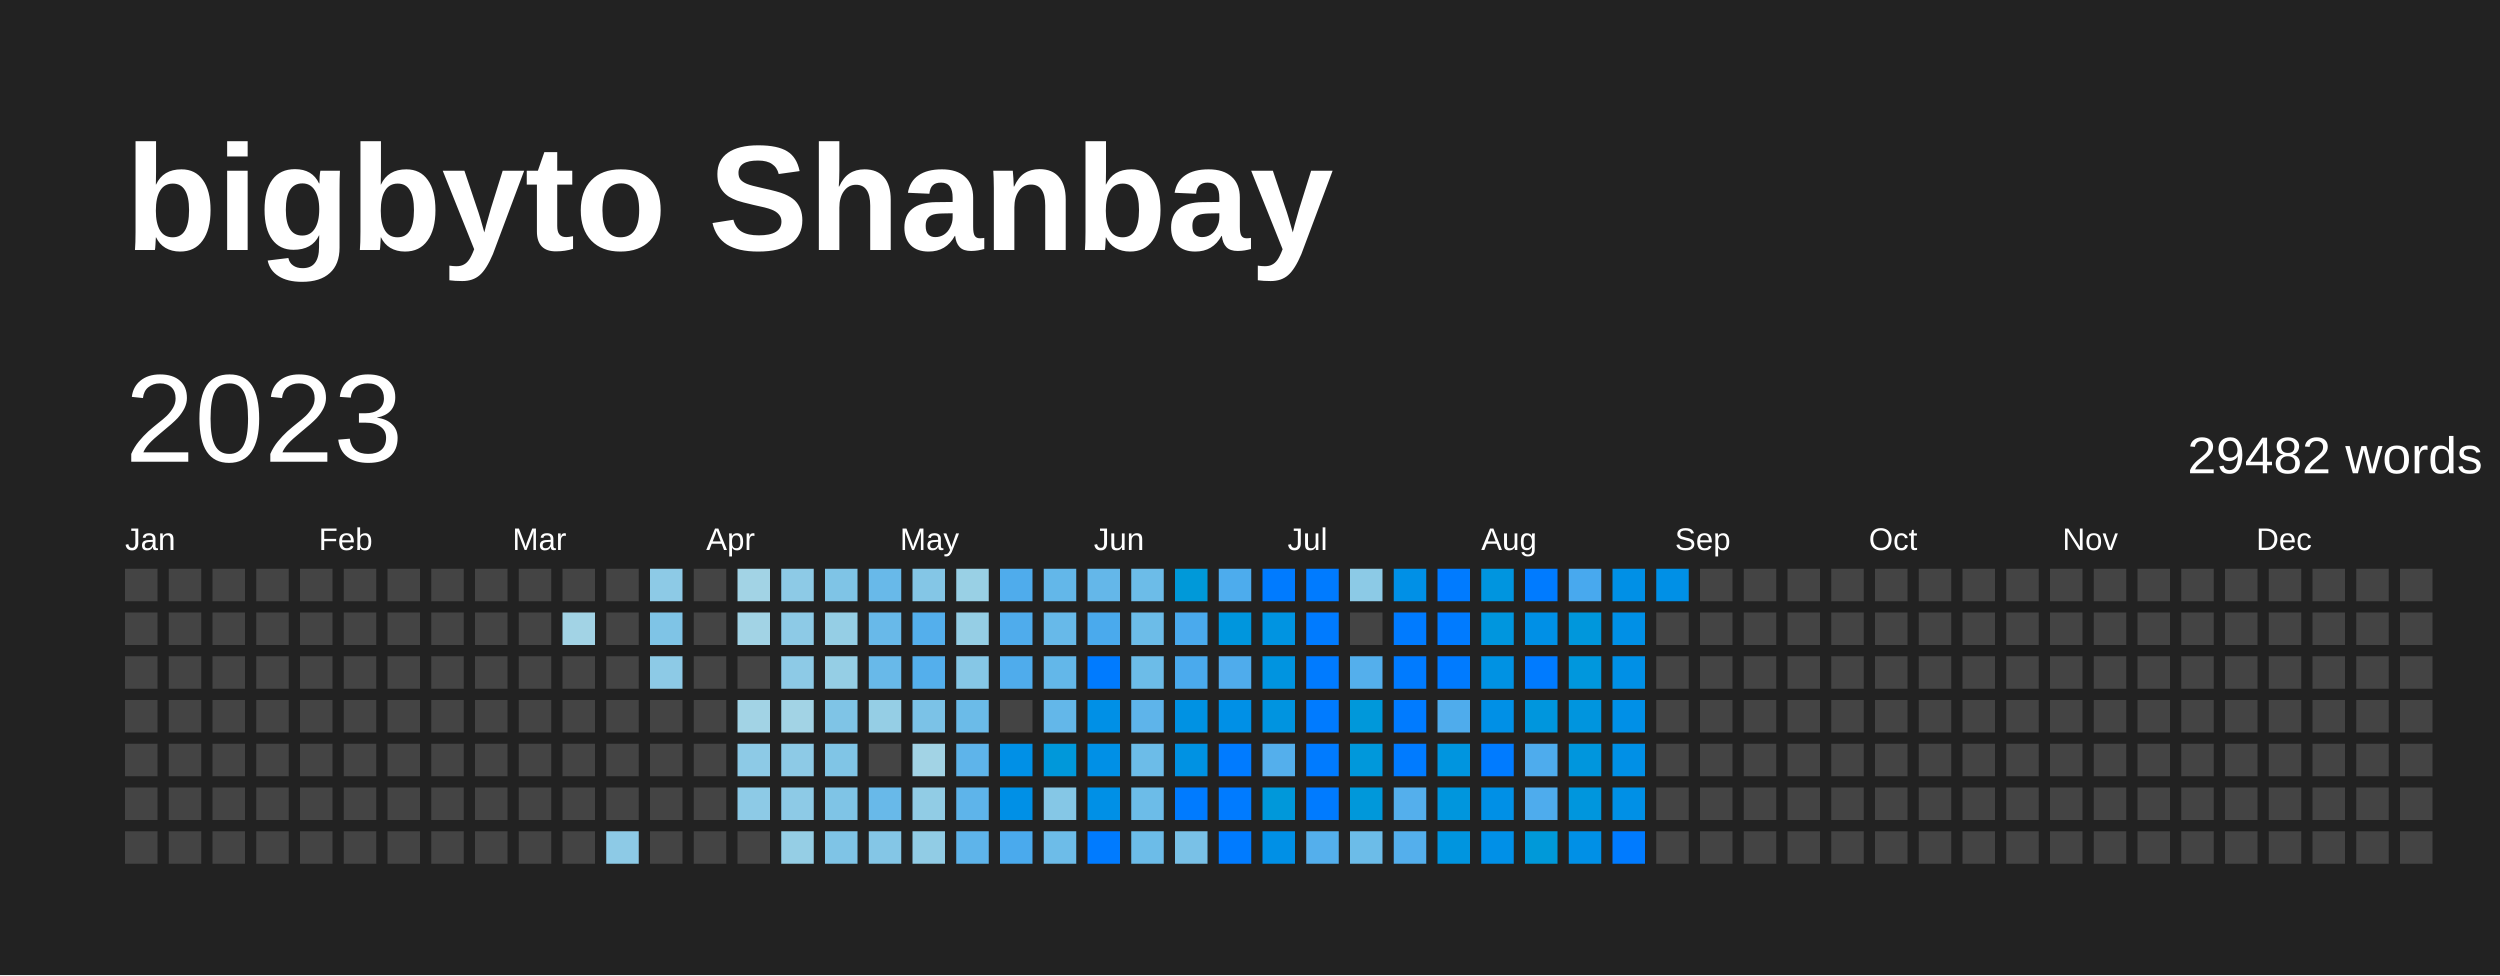
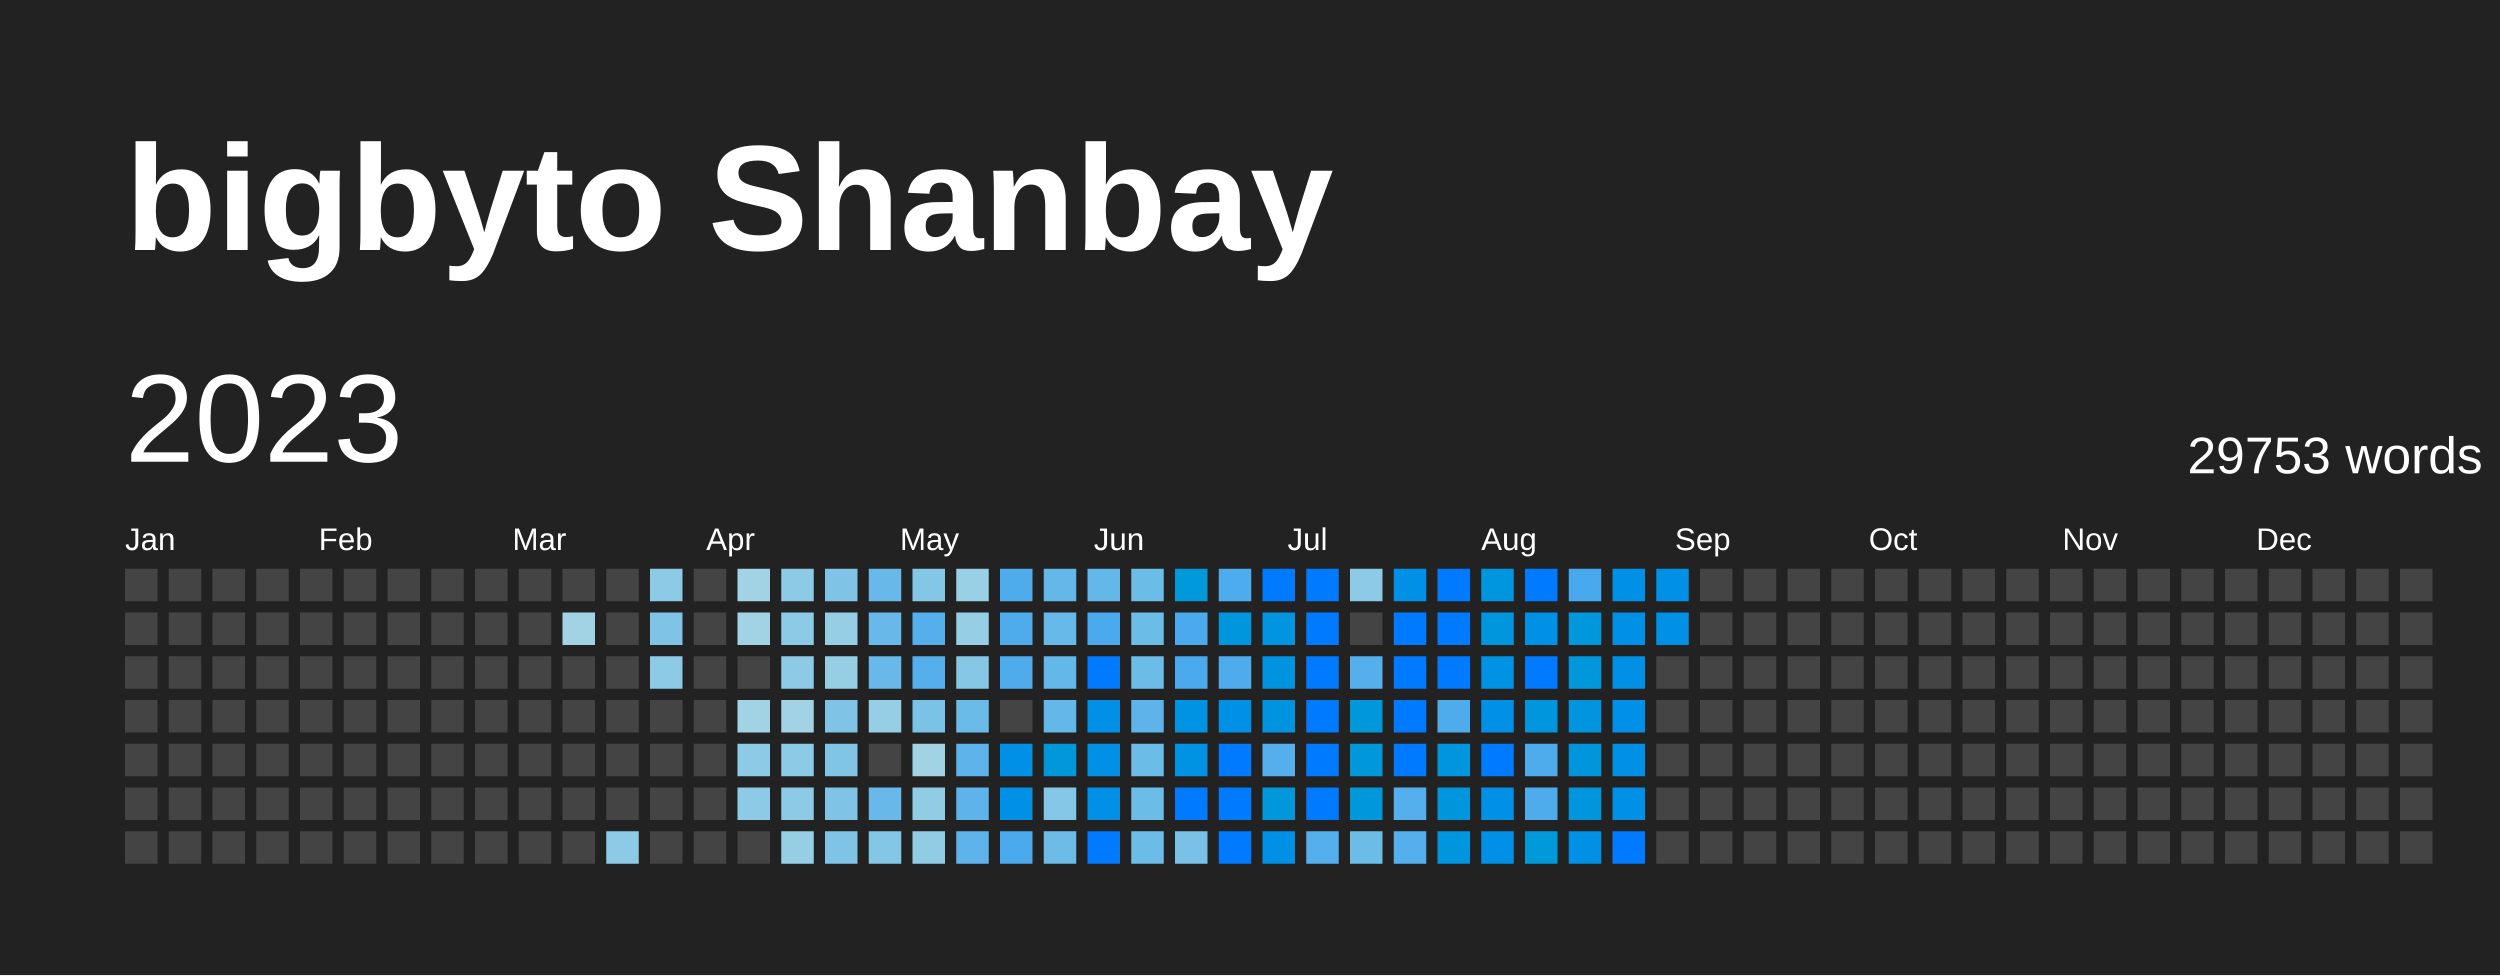
<svg xmlns="http://www.w3.org/2000/svg" baseProfile="full" height="78mm" version="1.1" viewBox="0,0,200,78" width="200mm">
  <defs />
  <rect fill="#222222" height="78" width="200" x="0" y="0" />
  <text fill="#FFFFFF" style="font-size:12px; font-family:Arial; font-weight:bold;" x="10" y="20">bigbyto Shanbay</text>
  <text dominant-baseline="hanging" fill="#FFFFFF" style="font-size:10.0px; font-family:Arial;" x="10" y="30">2023</text>
-   <text dominant-baseline="hanging" fill="#FFFFFF" style="font-size:4.125px; font-family:Arial;" x="175" y="35">29482 words</text>
+   <text dominant-baseline="hanging" fill="#FFFFFF" style="font-size:4.125px; font-family:Arial;" x="175" y="35">29753 words</text>
  <text fill="#FFFFFF" style="font-size:2.5px; font-family:Arial" x="10.0" y="44">Jan</text>
  <text fill="#FFFFFF" style="font-size:2.5px; font-family:Arial" x="25.5" y="44">Feb</text>
  <text fill="#FFFFFF" style="font-size:2.5px; font-family:Arial" x="41.0" y="44">Mar</text>
  <text fill="#FFFFFF" style="font-size:2.5px; font-family:Arial" x="56.5" y="44">Apr</text>
  <text fill="#FFFFFF" style="font-size:2.5px; font-family:Arial" x="72.0" y="44">May</text>
  <text fill="#FFFFFF" style="font-size:2.5px; font-family:Arial" x="87.5" y="44">Jun</text>
  <text fill="#FFFFFF" style="font-size:2.5px; font-family:Arial" x="103.0" y="44">Jul</text>
  <text fill="#FFFFFF" style="font-size:2.5px; font-family:Arial" x="118.5" y="44">Aug</text>
  <text fill="#FFFFFF" style="font-size:2.5px; font-family:Arial" x="134.0" y="44">Sep</text>
  <text fill="#FFFFFF" style="font-size:2.5px; font-family:Arial" x="149.5" y="44">Oct</text>
  <text fill="#FFFFFF" style="font-size:2.5px; font-family:Arial" x="165.0" y="44">Nov</text>
  <text fill="#FFFFFF" style="font-size:2.5px; font-family:Arial" x="180.5" y="44">Dec</text>
  <rect fill="#444444" height="2.6" width="2.6" x="10.0" y="45.5" />
  <rect fill="#444444" height="2.6" width="2.6" x="10.0" y="49.0" />
  <rect fill="#444444" height="2.6" width="2.6" x="10.0" y="52.5" />
  <rect fill="#444444" height="2.6" width="2.6" x="10.0" y="56.0" />
  <rect fill="#444444" height="2.6" width="2.6" x="10.0" y="59.5" />
  <rect fill="#444444" height="2.6" width="2.6" x="10.0" y="63.0" />
  <rect fill="#444444" height="2.6" width="2.6" x="10.0" y="66.5" />
  <rect fill="#444444" height="2.6" width="2.6" x="13.5" y="45.5" />
  <rect fill="#444444" height="2.6" width="2.6" x="13.5" y="49.0" />
  <rect fill="#444444" height="2.6" width="2.6" x="13.5" y="52.5" />
  <rect fill="#444444" height="2.6" width="2.6" x="13.5" y="56.0" />
  <rect fill="#444444" height="2.6" width="2.6" x="13.5" y="59.5" />
  <rect fill="#444444" height="2.6" width="2.6" x="13.5" y="63.0" />
  <rect fill="#444444" height="2.6" width="2.6" x="13.5" y="66.5" />
  <rect fill="#444444" height="2.6" width="2.6" x="17.0" y="45.5" />
  <rect fill="#444444" height="2.6" width="2.6" x="17.0" y="49.0" />
  <rect fill="#444444" height="2.6" width="2.6" x="17.0" y="52.5" />
  <rect fill="#444444" height="2.6" width="2.6" x="17.0" y="56.0" />
  <rect fill="#444444" height="2.6" width="2.6" x="17.0" y="59.5" />
  <rect fill="#444444" height="2.6" width="2.6" x="17.0" y="63.0" />
  <rect fill="#444444" height="2.6" width="2.6" x="17.0" y="66.5" />
  <rect fill="#444444" height="2.6" width="2.6" x="20.5" y="45.5" />
  <rect fill="#444444" height="2.6" width="2.6" x="20.5" y="49.0" />
  <rect fill="#444444" height="2.6" width="2.6" x="20.5" y="52.5" />
  <rect fill="#444444" height="2.6" width="2.6" x="20.5" y="56.0" />
  <rect fill="#444444" height="2.6" width="2.6" x="20.5" y="59.5" />
  <rect fill="#444444" height="2.6" width="2.6" x="20.5" y="63.0" />
  <rect fill="#444444" height="2.6" width="2.6" x="20.5" y="66.5" />
  <rect fill="#444444" height="2.6" width="2.6" x="24.0" y="45.5" />
  <rect fill="#444444" height="2.6" width="2.6" x="24.0" y="49.0" />
  <rect fill="#444444" height="2.6" width="2.6" x="24.0" y="52.5" />
  <rect fill="#444444" height="2.6" width="2.6" x="24.0" y="56.0" />
  <rect fill="#444444" height="2.6" width="2.6" x="24.0" y="59.5" />
  <rect fill="#444444" height="2.6" width="2.6" x="24.0" y="63.0" />
  <rect fill="#444444" height="2.6" width="2.6" x="24.0" y="66.5" />
  <rect fill="#444444" height="2.6" width="2.6" x="27.5" y="45.5" />
  <rect fill="#444444" height="2.6" width="2.6" x="27.5" y="49.0" />
  <rect fill="#444444" height="2.6" width="2.6" x="27.5" y="52.5" />
  <rect fill="#444444" height="2.6" width="2.6" x="27.5" y="56.0" />
  <rect fill="#444444" height="2.6" width="2.6" x="27.5" y="59.5" />
  <rect fill="#444444" height="2.6" width="2.6" x="27.5" y="63.0" />
  <rect fill="#444444" height="2.6" width="2.6" x="27.5" y="66.5" />
  <rect fill="#444444" height="2.6" width="2.6" x="31.0" y="45.5" />
  <rect fill="#444444" height="2.6" width="2.6" x="31.0" y="49.0" />
  <rect fill="#444444" height="2.6" width="2.6" x="31.0" y="52.5" />
  <rect fill="#444444" height="2.6" width="2.6" x="31.0" y="56.0" />
  <rect fill="#444444" height="2.6" width="2.6" x="31.0" y="59.5" />
  <rect fill="#444444" height="2.6" width="2.6" x="31.0" y="63.0" />
  <rect fill="#444444" height="2.6" width="2.6" x="31.0" y="66.5" />
  <rect fill="#444444" height="2.6" width="2.6" x="34.5" y="45.5" />
  <rect fill="#444444" height="2.6" width="2.6" x="34.5" y="49.0" />
  <rect fill="#444444" height="2.6" width="2.6" x="34.5" y="52.5" />
  <rect fill="#444444" height="2.6" width="2.6" x="34.5" y="56.0" />
  <rect fill="#444444" height="2.6" width="2.6" x="34.5" y="59.5" />
  <rect fill="#444444" height="2.6" width="2.6" x="34.5" y="63.0" />
  <rect fill="#444444" height="2.6" width="2.6" x="34.5" y="66.5" />
  <rect fill="#444444" height="2.6" width="2.6" x="38.0" y="45.5" />
  <rect fill="#444444" height="2.6" width="2.6" x="38.0" y="49.0" />
  <rect fill="#444444" height="2.6" width="2.6" x="38.0" y="52.5" />
  <rect fill="#444444" height="2.6" width="2.6" x="38.0" y="56.0" />
  <rect fill="#444444" height="2.6" width="2.6" x="38.0" y="59.5" />
  <rect fill="#444444" height="2.6" width="2.6" x="38.0" y="63.0" />
  <rect fill="#444444" height="2.6" width="2.6" x="38.0" y="66.5" />
  <rect fill="#444444" height="2.6" width="2.6" x="41.5" y="45.5" />
  <rect fill="#444444" height="2.6" width="2.6" x="41.5" y="49.0" />
  <rect fill="#444444" height="2.6" width="2.6" x="41.5" y="52.5" />
  <rect fill="#444444" height="2.6" width="2.6" x="41.5" y="56.0" />
  <rect fill="#444444" height="2.6" width="2.6" x="41.5" y="59.5" />
  <rect fill="#444444" height="2.6" width="2.6" x="41.5" y="63.0" />
  <rect fill="#444444" height="2.6" width="2.6" x="41.5" y="66.5" />
  <rect fill="#444444" height="2.6" width="2.6" x="45.0" y="45.5" />
  <rect fill="#a2d3e5" height="2.6" width="2.6" x="45.0" y="49.0" />
  <rect fill="#444444" height="2.6" width="2.6" x="45.0" y="52.5" />
  <rect fill="#444444" height="2.6" width="2.6" x="45.0" y="56.0" />
  <rect fill="#444444" height="2.6" width="2.6" x="45.0" y="59.5" />
  <rect fill="#444444" height="2.6" width="2.6" x="45.0" y="63.0" />
  <rect fill="#444444" height="2.6" width="2.6" x="45.0" y="66.5" />
  <rect fill="#444444" height="2.6" width="2.6" x="48.5" y="45.5" />
  <rect fill="#444444" height="2.6" width="2.6" x="48.5" y="49.0" />
  <rect fill="#444444" height="2.6" width="2.6" x="48.5" y="52.5" />
  <rect fill="#444444" height="2.6" width="2.6" x="48.5" y="56.0" />
  <rect fill="#444444" height="2.6" width="2.6" x="48.5" y="59.5" />
  <rect fill="#444444" height="2.6" width="2.6" x="48.5" y="63.0" />
  <rect fill="#8dcae6" height="2.6" width="2.6" x="48.5" y="66.5" />
  <rect fill="#8dcae6" height="2.6" width="2.6" x="52.0" y="45.5" />
  <rect fill="#7fc4e6" height="2.6" width="2.6" x="52.0" y="49.0" />
  <rect fill="#8dcae6" height="2.6" width="2.6" x="52.0" y="52.5" />
  <rect fill="#444444" height="2.6" width="2.6" x="52.0" y="56.0" />
  <rect fill="#444444" height="2.6" width="2.6" x="52.0" y="59.5" />
  <rect fill="#444444" height="2.6" width="2.6" x="52.0" y="63.0" />
  <rect fill="#444444" height="2.6" width="2.6" x="52.0" y="66.5" />
  <rect fill="#444444" height="2.6" width="2.6" x="55.5" y="45.5" />
  <rect fill="#444444" height="2.6" width="2.6" x="55.5" y="49.0" />
  <rect fill="#444444" height="2.6" width="2.6" x="55.5" y="52.5" />
  <rect fill="#444444" height="2.6" width="2.6" x="55.5" y="56.0" />
  <rect fill="#444444" height="2.6" width="2.6" x="55.5" y="59.5" />
  <rect fill="#444444" height="2.6" width="2.6" x="55.5" y="63.0" />
  <rect fill="#444444" height="2.6" width="2.6" x="55.5" y="66.5" />
  <rect fill="#a2d3e5" height="2.6" width="2.6" x="59.0" y="45.5" />
  <rect fill="#a2d3e5" height="2.6" width="2.6" x="59.0" y="49.0" />
  <rect fill="#444444" height="2.6" width="2.6" x="59.0" y="52.5" />
  <rect fill="#a2d3e5" height="2.6" width="2.6" x="59.0" y="56.0" />
  <rect fill="#8dcae6" height="2.6" width="2.6" x="59.0" y="59.5" />
  <rect fill="#8dcae6" height="2.6" width="2.6" x="59.0" y="63.0" />
  <rect fill="#444444" height="2.6" width="2.6" x="59.0" y="66.5" />
  <rect fill="#8dcae6" height="2.6" width="2.6" x="62.5" y="45.5" />
  <rect fill="#8dcae6" height="2.6" width="2.6" x="62.5" y="49.0" />
  <rect fill="#8dcae6" height="2.6" width="2.6" x="62.5" y="52.5" />
  <rect fill="#a2d3e5" height="2.6" width="2.6" x="62.5" y="56.0" />
  <rect fill="#8dcae6" height="2.6" width="2.6" x="62.5" y="59.5" />
  <rect fill="#8dcae6" height="2.6" width="2.6" x="62.5" y="63.0" />
  <rect fill="#95cee5" height="2.6" width="2.6" x="62.5" y="66.5" />
  <rect fill="#7fc4e6" height="2.6" width="2.6" x="66.0" y="45.5" />
  <rect fill="#95cee5" height="2.6" width="2.6" x="66.0" y="49.0" />
  <rect fill="#95cee5" height="2.6" width="2.6" x="66.0" y="52.5" />
  <rect fill="#7fc4e6" height="2.6" width="2.6" x="66.0" y="56.0" />
  <rect fill="#80c5e6" height="2.6" width="2.6" x="66.0" y="59.5" />
  <rect fill="#7fc4e6" height="2.6" width="2.6" x="66.0" y="63.0" />
  <rect fill="#7fc4e6" height="2.6" width="2.6" x="66.0" y="66.5" />
  <rect fill="#68b9e9" height="2.6" width="2.6" x="69.5" y="45.5" />
  <rect fill="#68b9e9" height="2.6" width="2.6" x="69.5" y="49.0" />
  <rect fill="#68b9e9" height="2.6" width="2.6" x="69.5" y="52.5" />
  <rect fill="#95cee5" height="2.6" width="2.6" x="69.5" y="56.0" />
  <rect fill="#444444" height="2.6" width="2.6" x="69.5" y="59.5" />
  <rect fill="#68b9e9" height="2.6" width="2.6" x="69.5" y="63.0" />
  <rect fill="#84c6e6" height="2.6" width="2.6" x="69.5" y="66.5" />
  <rect fill="#84c6e6" height="2.6" width="2.6" x="73.0" y="45.5" />
  <rect fill="#54afec" height="2.6" width="2.6" x="73.0" y="49.0" />
  <rect fill="#54afec" height="2.6" width="2.6" x="73.0" y="52.5" />
  <rect fill="#7bc2e7" height="2.6" width="2.6" x="73.0" y="56.0" />
  <rect fill="#a2d3e5" height="2.6" width="2.6" x="73.0" y="59.5" />
  <rect fill="#91cce5" height="2.6" width="2.6" x="73.0" y="63.0" />
  <rect fill="#91cce5" height="2.6" width="2.6" x="73.0" y="66.5" />
  <rect fill="#99d0e5" height="2.6" width="2.6" x="76.5" y="45.5" />
  <rect fill="#95cee5" height="2.6" width="2.6" x="76.5" y="49.0" />
  <rect fill="#86c7e6" height="2.6" width="2.6" x="76.5" y="52.5" />
  <rect fill="#6bbbe8" height="2.6" width="2.6" x="76.5" y="56.0" />
  <rect fill="#5eb4ea" height="2.6" width="2.6" x="76.5" y="59.5" />
  <rect fill="#5eb4ea" height="2.6" width="2.6" x="76.5" y="63.0" />
  <rect fill="#5eb4ea" height="2.6" width="2.6" x="76.5" y="66.5" />
  <rect fill="#4facec" height="2.6" width="2.6" x="80.0" y="45.5" />
  <rect fill="#4facec" height="2.6" width="2.6" x="80.0" y="49.0" />
  <rect fill="#4facec" height="2.6" width="2.6" x="80.0" y="52.5" />
  <rect fill="#444444" height="2.6" width="2.6" x="80.0" y="56.0" />
  <rect fill="#0090e6" height="2.6" width="2.6" x="80.0" y="59.5" />
  <rect fill="#0090e6" height="2.6" width="2.6" x="80.0" y="63.0" />
  <rect fill="#4aaaed" height="2.6" width="2.6" x="80.0" y="66.5" />
  <rect fill="#63b7e9" height="2.6" width="2.6" x="83.5" y="45.5" />
  <rect fill="#67b9e9" height="2.6" width="2.6" x="83.5" y="49.0" />
  <rect fill="#63b7e9" height="2.6" width="2.6" x="83.5" y="52.5" />
  <rect fill="#63b7e9" height="2.6" width="2.6" x="83.5" y="56.0" />
  <rect fill="#0098da" height="2.6" width="2.6" x="83.5" y="59.5" />
  <rect fill="#85c7e6" height="2.6" width="2.6" x="83.5" y="63.0" />
  <rect fill="#6dbce8" height="2.6" width="2.6" x="83.5" y="66.5" />
  <rect fill="#64b7e9" height="2.6" width="2.6" x="87.0" y="45.5" />
  <rect fill="#4aaaed" height="2.6" width="2.6" x="87.0" y="49.0" />
  <rect fill="#007BFF" height="2.6" width="2.6" x="87.0" y="52.5" />
  <rect fill="#0090e6" height="2.6" width="2.6" x="87.0" y="56.0" />
  <rect fill="#0090e6" height="2.6" width="2.6" x="87.0" y="59.5" />
  <rect fill="#0090e6" height="2.6" width="2.6" x="87.0" y="63.0" />
  <rect fill="#007BFF" height="2.6" width="2.6" x="87.0" y="66.5" />
  <rect fill="#6cbce8" height="2.6" width="2.6" x="90.5" y="45.5" />
  <rect fill="#6cbce8" height="2.6" width="2.6" x="90.5" y="49.0" />
  <rect fill="#6cbce8" height="2.6" width="2.6" x="90.5" y="52.5" />
  <rect fill="#5eb4ea" height="2.6" width="2.6" x="90.5" y="56.0" />
  <rect fill="#6cbce8" height="2.6" width="2.6" x="90.5" y="59.5" />
  <rect fill="#6cbce8" height="2.6" width="2.6" x="90.5" y="63.0" />
  <rect fill="#6cbce8" height="2.6" width="2.6" x="90.5" y="66.5" />
  <rect fill="#0099d9" height="2.6" width="2.6" x="94.0" y="45.5" />
  <rect fill="#4aaaed" height="2.6" width="2.6" x="94.0" y="49.0" />
  <rect fill="#4aaaed" height="2.6" width="2.6" x="94.0" y="52.5" />
  <rect fill="#0092e3" height="2.6" width="2.6" x="94.0" y="56.0" />
  <rect fill="#0092e3" height="2.6" width="2.6" x="94.0" y="59.5" />
  <rect fill="#007BFF" height="2.6" width="2.6" x="94.0" y="63.0" />
  <rect fill="#79c1e7" height="2.6" width="2.6" x="94.0" y="66.5" />
  <rect fill="#4daced" height="2.6" width="2.6" x="97.5" y="45.5" />
  <rect fill="#0096dd" height="2.6" width="2.6" x="97.5" y="49.0" />
  <rect fill="#4facec" height="2.6" width="2.6" x="97.5" y="52.5" />
  <rect fill="#0090e6" height="2.6" width="2.6" x="97.5" y="56.0" />
  <rect fill="#007BFF" height="2.6" width="2.6" x="97.5" y="59.5" />
  <rect fill="#007BFF" height="2.6" width="2.6" x="97.5" y="63.0" />
  <rect fill="#007BFF" height="2.6" width="2.6" x="97.5" y="66.5" />
  <rect fill="#007BFF" height="2.6" width="2.6" x="101.0" y="45.5" />
  <rect fill="#0094e1" height="2.6" width="2.6" x="101.0" y="49.0" />
  <rect fill="#0094e0" height="2.6" width="2.6" x="101.0" y="52.5" />
  <rect fill="#0094e0" height="2.6" width="2.6" x="101.0" y="56.0" />
  <rect fill="#54afec" height="2.6" width="2.6" x="101.0" y="59.5" />
  <rect fill="#0098da" height="2.6" width="2.6" x="101.0" y="63.0" />
  <rect fill="#0090e6" height="2.6" width="2.6" x="101.0" y="66.5" />
  <rect fill="#007BFF" height="2.6" width="2.6" x="104.5" y="45.5" />
  <rect fill="#007BFF" height="2.6" width="2.6" x="104.5" y="49.0" />
  <rect fill="#007BFF" height="2.6" width="2.6" x="104.5" y="52.5" />
  <rect fill="#007BFF" height="2.6" width="2.6" x="104.5" y="56.0" />
  <rect fill="#007BFF" height="2.6" width="2.6" x="104.5" y="59.5" />
  <rect fill="#007BFF" height="2.6" width="2.6" x="104.5" y="63.0" />
  <rect fill="#54afec" height="2.6" width="2.6" x="104.5" y="66.5" />
  <rect fill="#8ccae6" height="2.6" width="2.6" x="108.0" y="45.5" />
  <rect fill="#444444" height="2.6" width="2.6" x="108.0" y="49.0" />
  <rect fill="#54afec" height="2.6" width="2.6" x="108.0" y="52.5" />
  <rect fill="#0098da" height="2.6" width="2.6" x="108.0" y="56.0" />
  <rect fill="#0098db" height="2.6" width="2.6" x="108.0" y="59.5" />
  <rect fill="#0098da" height="2.6" width="2.6" x="108.0" y="63.0" />
  <rect fill="#6cbce8" height="2.6" width="2.6" x="108.0" y="66.5" />
  <rect fill="#0090e6" height="2.6" width="2.6" x="111.5" y="45.5" />
  <rect fill="#007BFF" height="2.6" width="2.6" x="111.5" y="49.0" />
  <rect fill="#007BFF" height="2.6" width="2.6" x="111.5" y="52.5" />
  <rect fill="#007BFF" height="2.6" width="2.6" x="111.5" y="56.0" />
  <rect fill="#007BFF" height="2.6" width="2.6" x="111.5" y="59.5" />
  <rect fill="#54afec" height="2.6" width="2.6" x="111.5" y="63.0" />
  <rect fill="#54afec" height="2.6" width="2.6" x="111.5" y="66.5" />
  <rect fill="#007BFF" height="2.6" width="2.6" x="115.0" y="45.5" />
  <rect fill="#007BFF" height="2.6" width="2.6" x="115.0" y="49.0" />
  <rect fill="#007BFF" height="2.6" width="2.6" x="115.0" y="52.5" />
  <rect fill="#4facec" height="2.6" width="2.6" x="115.0" y="56.0" />
  <rect fill="#0095df" height="2.6" width="2.6" x="115.0" y="59.5" />
  <rect fill="#0096dd" height="2.6" width="2.6" x="115.0" y="63.0" />
  <rect fill="#0095df" height="2.6" width="2.6" x="115.0" y="66.5" />
  <rect fill="#0095df" height="2.6" width="2.6" x="118.5" y="45.5" />
  <rect fill="#0096de" height="2.6" width="2.6" x="118.5" y="49.0" />
  <rect fill="#0092e3" height="2.6" width="2.6" x="118.5" y="52.5" />
  <rect fill="#0090e6" height="2.6" width="2.6" x="118.5" y="56.0" />
  <rect fill="#007BFF" height="2.6" width="2.6" x="118.5" y="59.5" />
  <rect fill="#0090e6" height="2.6" width="2.6" x="118.5" y="63.0" />
  <rect fill="#0090e7" height="2.6" width="2.6" x="118.5" y="66.5" />
  <rect fill="#007BFF" height="2.6" width="2.6" x="122.0" y="45.5" />
  <rect fill="#0090e6" height="2.6" width="2.6" x="122.0" y="49.0" />
  <rect fill="#007BFF" height="2.6" width="2.6" x="122.0" y="52.5" />
  <rect fill="#0096dd" height="2.6" width="2.6" x="122.0" y="56.0" />
  <rect fill="#4eaced" height="2.6" width="2.6" x="122.0" y="59.5" />
  <rect fill="#4eaced" height="2.6" width="2.6" x="122.0" y="63.0" />
  <rect fill="#0099d9" height="2.6" width="2.6" x="122.0" y="66.5" />
  <rect fill="#48a9ee" height="2.6" width="2.6" x="125.5" y="45.5" />
  <rect fill="#0097dc" height="2.6" width="2.6" x="125.5" y="49.0" />
  <rect fill="#0097dd" height="2.6" width="2.6" x="125.5" y="52.5" />
  <rect fill="#0095de" height="2.6" width="2.6" x="125.5" y="56.0" />
  <rect fill="#0096dd" height="2.6" width="2.6" x="125.5" y="59.5" />
  <rect fill="#0096dd" height="2.6" width="2.6" x="125.5" y="63.0" />
  <rect fill="#0090e6" height="2.6" width="2.6" x="125.5" y="66.5" />
  <rect fill="#0090e6" height="2.6" width="2.6" x="129.0" y="45.5" />
  <rect fill="#0090e6" height="2.6" width="2.6" x="129.0" y="49.0" />
  <rect fill="#0090e6" height="2.6" width="2.6" x="129.0" y="52.5" />
  <rect fill="#0090e7" height="2.6" width="2.6" x="129.0" y="56.0" />
  <rect fill="#0090e6" height="2.6" width="2.6" x="129.0" y="59.5" />
  <rect fill="#0090e6" height="2.6" width="2.6" x="129.0" y="63.0" />
  <rect fill="#007BFF" height="2.6" width="2.6" x="129.0" y="66.5" />
  <rect fill="#0090e6" height="2.6" width="2.6" x="132.5" y="45.5" />
-   <rect fill="#444444" height="2.6" width="2.6" x="132.5" y="49.0" />
+   <rect fill="#0090e6" height="2.6" width="2.6" x="132.5" y="49.0" />
  <rect fill="#444444" height="2.6" width="2.6" x="132.5" y="52.5" />
  <rect fill="#444444" height="2.6" width="2.6" x="132.5" y="56.0" />
  <rect fill="#444444" height="2.6" width="2.6" x="132.5" y="59.5" />
  <rect fill="#444444" height="2.6" width="2.6" x="132.5" y="63.0" />
  <rect fill="#444444" height="2.6" width="2.6" x="132.5" y="66.5" />
  <rect fill="#444444" height="2.6" width="2.6" x="136.0" y="45.5" />
  <rect fill="#444444" height="2.6" width="2.6" x="136.0" y="49.0" />
  <rect fill="#444444" height="2.6" width="2.6" x="136.0" y="52.5" />
  <rect fill="#444444" height="2.6" width="2.6" x="136.0" y="56.0" />
  <rect fill="#444444" height="2.6" width="2.6" x="136.0" y="59.5" />
  <rect fill="#444444" height="2.6" width="2.6" x="136.0" y="63.0" />
  <rect fill="#444444" height="2.6" width="2.6" x="136.0" y="66.5" />
  <rect fill="#444444" height="2.6" width="2.6" x="139.5" y="45.5" />
  <rect fill="#444444" height="2.6" width="2.6" x="139.5" y="49.0" />
  <rect fill="#444444" height="2.6" width="2.6" x="139.5" y="52.5" />
  <rect fill="#444444" height="2.6" width="2.6" x="139.5" y="56.0" />
  <rect fill="#444444" height="2.6" width="2.6" x="139.5" y="59.5" />
  <rect fill="#444444" height="2.6" width="2.6" x="139.5" y="63.0" />
  <rect fill="#444444" height="2.6" width="2.6" x="139.5" y="66.5" />
  <rect fill="#444444" height="2.6" width="2.6" x="143.0" y="45.5" />
  <rect fill="#444444" height="2.6" width="2.6" x="143.0" y="49.0" />
  <rect fill="#444444" height="2.6" width="2.6" x="143.0" y="52.5" />
  <rect fill="#444444" height="2.6" width="2.6" x="143.0" y="56.0" />
  <rect fill="#444444" height="2.6" width="2.6" x="143.0" y="59.5" />
  <rect fill="#444444" height="2.6" width="2.6" x="143.0" y="63.0" />
  <rect fill="#444444" height="2.6" width="2.6" x="143.0" y="66.5" />
  <rect fill="#444444" height="2.6" width="2.6" x="146.5" y="45.5" />
  <rect fill="#444444" height="2.6" width="2.6" x="146.5" y="49.0" />
  <rect fill="#444444" height="2.6" width="2.6" x="146.5" y="52.5" />
  <rect fill="#444444" height="2.6" width="2.6" x="146.5" y="56.0" />
  <rect fill="#444444" height="2.6" width="2.6" x="146.5" y="59.5" />
  <rect fill="#444444" height="2.6" width="2.6" x="146.5" y="63.0" />
  <rect fill="#444444" height="2.6" width="2.6" x="146.5" y="66.5" />
  <rect fill="#444444" height="2.6" width="2.6" x="150.0" y="45.5" />
  <rect fill="#444444" height="2.6" width="2.6" x="150.0" y="49.0" />
  <rect fill="#444444" height="2.6" width="2.6" x="150.0" y="52.5" />
  <rect fill="#444444" height="2.6" width="2.6" x="150.0" y="56.0" />
  <rect fill="#444444" height="2.6" width="2.6" x="150.0" y="59.5" />
  <rect fill="#444444" height="2.6" width="2.6" x="150.0" y="63.0" />
  <rect fill="#444444" height="2.6" width="2.6" x="150.0" y="66.5" />
  <rect fill="#444444" height="2.6" width="2.6" x="153.5" y="45.5" />
  <rect fill="#444444" height="2.6" width="2.6" x="153.5" y="49.0" />
  <rect fill="#444444" height="2.6" width="2.6" x="153.5" y="52.5" />
  <rect fill="#444444" height="2.6" width="2.6" x="153.5" y="56.0" />
  <rect fill="#444444" height="2.6" width="2.6" x="153.5" y="59.5" />
  <rect fill="#444444" height="2.6" width="2.6" x="153.5" y="63.0" />
  <rect fill="#444444" height="2.6" width="2.6" x="153.5" y="66.5" />
  <rect fill="#444444" height="2.6" width="2.6" x="157.0" y="45.5" />
  <rect fill="#444444" height="2.6" width="2.6" x="157.0" y="49.0" />
  <rect fill="#444444" height="2.6" width="2.6" x="157.0" y="52.5" />
  <rect fill="#444444" height="2.6" width="2.6" x="157.0" y="56.0" />
  <rect fill="#444444" height="2.6" width="2.6" x="157.0" y="59.5" />
  <rect fill="#444444" height="2.6" width="2.6" x="157.0" y="63.0" />
  <rect fill="#444444" height="2.6" width="2.6" x="157.0" y="66.5" />
  <rect fill="#444444" height="2.6" width="2.6" x="160.5" y="45.5" />
  <rect fill="#444444" height="2.6" width="2.6" x="160.5" y="49.0" />
  <rect fill="#444444" height="2.6" width="2.6" x="160.5" y="52.5" />
  <rect fill="#444444" height="2.6" width="2.6" x="160.5" y="56.0" />
  <rect fill="#444444" height="2.6" width="2.6" x="160.5" y="59.5" />
  <rect fill="#444444" height="2.6" width="2.6" x="160.5" y="63.0" />
  <rect fill="#444444" height="2.6" width="2.6" x="160.5" y="66.5" />
  <rect fill="#444444" height="2.6" width="2.6" x="164.0" y="45.5" />
  <rect fill="#444444" height="2.6" width="2.6" x="164.0" y="49.0" />
  <rect fill="#444444" height="2.6" width="2.6" x="164.0" y="52.5" />
  <rect fill="#444444" height="2.6" width="2.6" x="164.0" y="56.0" />
  <rect fill="#444444" height="2.6" width="2.6" x="164.0" y="59.5" />
  <rect fill="#444444" height="2.6" width="2.6" x="164.0" y="63.0" />
  <rect fill="#444444" height="2.6" width="2.6" x="164.0" y="66.5" />
  <rect fill="#444444" height="2.6" width="2.6" x="167.5" y="45.5" />
  <rect fill="#444444" height="2.6" width="2.6" x="167.5" y="49.0" />
  <rect fill="#444444" height="2.6" width="2.6" x="167.5" y="52.5" />
  <rect fill="#444444" height="2.6" width="2.6" x="167.5" y="56.0" />
  <rect fill="#444444" height="2.6" width="2.6" x="167.5" y="59.5" />
  <rect fill="#444444" height="2.6" width="2.6" x="167.5" y="63.0" />
  <rect fill="#444444" height="2.6" width="2.6" x="167.5" y="66.5" />
  <rect fill="#444444" height="2.6" width="2.6" x="171.0" y="45.5" />
  <rect fill="#444444" height="2.6" width="2.6" x="171.0" y="49.0" />
  <rect fill="#444444" height="2.6" width="2.6" x="171.0" y="52.5" />
  <rect fill="#444444" height="2.6" width="2.6" x="171.0" y="56.0" />
  <rect fill="#444444" height="2.6" width="2.6" x="171.0" y="59.5" />
  <rect fill="#444444" height="2.6" width="2.6" x="171.0" y="63.0" />
  <rect fill="#444444" height="2.6" width="2.6" x="171.0" y="66.5" />
  <rect fill="#444444" height="2.6" width="2.6" x="174.5" y="45.5" />
  <rect fill="#444444" height="2.6" width="2.6" x="174.5" y="49.0" />
  <rect fill="#444444" height="2.6" width="2.6" x="174.5" y="52.5" />
  <rect fill="#444444" height="2.6" width="2.6" x="174.5" y="56.0" />
  <rect fill="#444444" height="2.6" width="2.6" x="174.5" y="59.5" />
  <rect fill="#444444" height="2.6" width="2.6" x="174.5" y="63.0" />
  <rect fill="#444444" height="2.6" width="2.6" x="174.5" y="66.5" />
  <rect fill="#444444" height="2.6" width="2.6" x="178.0" y="45.5" />
  <rect fill="#444444" height="2.6" width="2.6" x="178.0" y="49.0" />
  <rect fill="#444444" height="2.6" width="2.6" x="178.0" y="52.5" />
  <rect fill="#444444" height="2.6" width="2.6" x="178.0" y="56.0" />
  <rect fill="#444444" height="2.6" width="2.6" x="178.0" y="59.5" />
  <rect fill="#444444" height="2.6" width="2.6" x="178.0" y="63.0" />
  <rect fill="#444444" height="2.6" width="2.6" x="178.0" y="66.5" />
  <rect fill="#444444" height="2.6" width="2.6" x="181.5" y="45.5" />
  <rect fill="#444444" height="2.6" width="2.6" x="181.5" y="49.0" />
  <rect fill="#444444" height="2.6" width="2.6" x="181.5" y="52.5" />
  <rect fill="#444444" height="2.6" width="2.6" x="181.5" y="56.0" />
  <rect fill="#444444" height="2.6" width="2.6" x="181.5" y="59.5" />
  <rect fill="#444444" height="2.6" width="2.6" x="181.5" y="63.0" />
  <rect fill="#444444" height="2.6" width="2.6" x="181.5" y="66.5" />
  <rect fill="#444444" height="2.6" width="2.6" x="185.0" y="45.5" />
  <rect fill="#444444" height="2.6" width="2.6" x="185.0" y="49.0" />
  <rect fill="#444444" height="2.6" width="2.6" x="185.0" y="52.5" />
  <rect fill="#444444" height="2.6" width="2.6" x="185.0" y="56.0" />
  <rect fill="#444444" height="2.6" width="2.6" x="185.0" y="59.5" />
  <rect fill="#444444" height="2.6" width="2.6" x="185.0" y="63.0" />
  <rect fill="#444444" height="2.6" width="2.6" x="185.0" y="66.5" />
  <rect fill="#444444" height="2.6" width="2.6" x="188.5" y="45.5" />
  <rect fill="#444444" height="2.6" width="2.6" x="188.5" y="49.0" />
  <rect fill="#444444" height="2.6" width="2.6" x="188.5" y="52.5" />
  <rect fill="#444444" height="2.6" width="2.6" x="188.5" y="56.0" />
  <rect fill="#444444" height="2.6" width="2.6" x="188.5" y="59.5" />
  <rect fill="#444444" height="2.6" width="2.6" x="188.5" y="63.0" />
  <rect fill="#444444" height="2.6" width="2.6" x="188.5" y="66.5" />
  <rect fill="#444444" height="2.6" width="2.6" x="192.0" y="45.5" />
  <rect fill="#444444" height="2.6" width="2.6" x="192.0" y="49.0" />
  <rect fill="#444444" height="2.6" width="2.6" x="192.0" y="52.5" />
  <rect fill="#444444" height="2.6" width="2.6" x="192.0" y="56.0" />
  <rect fill="#444444" height="2.6" width="2.6" x="192.0" y="59.5" />
  <rect fill="#444444" height="2.6" width="2.6" x="192.0" y="63.0" />
  <rect fill="#444444" height="2.6" width="2.6" x="192.0" y="66.5" />
</svg>
